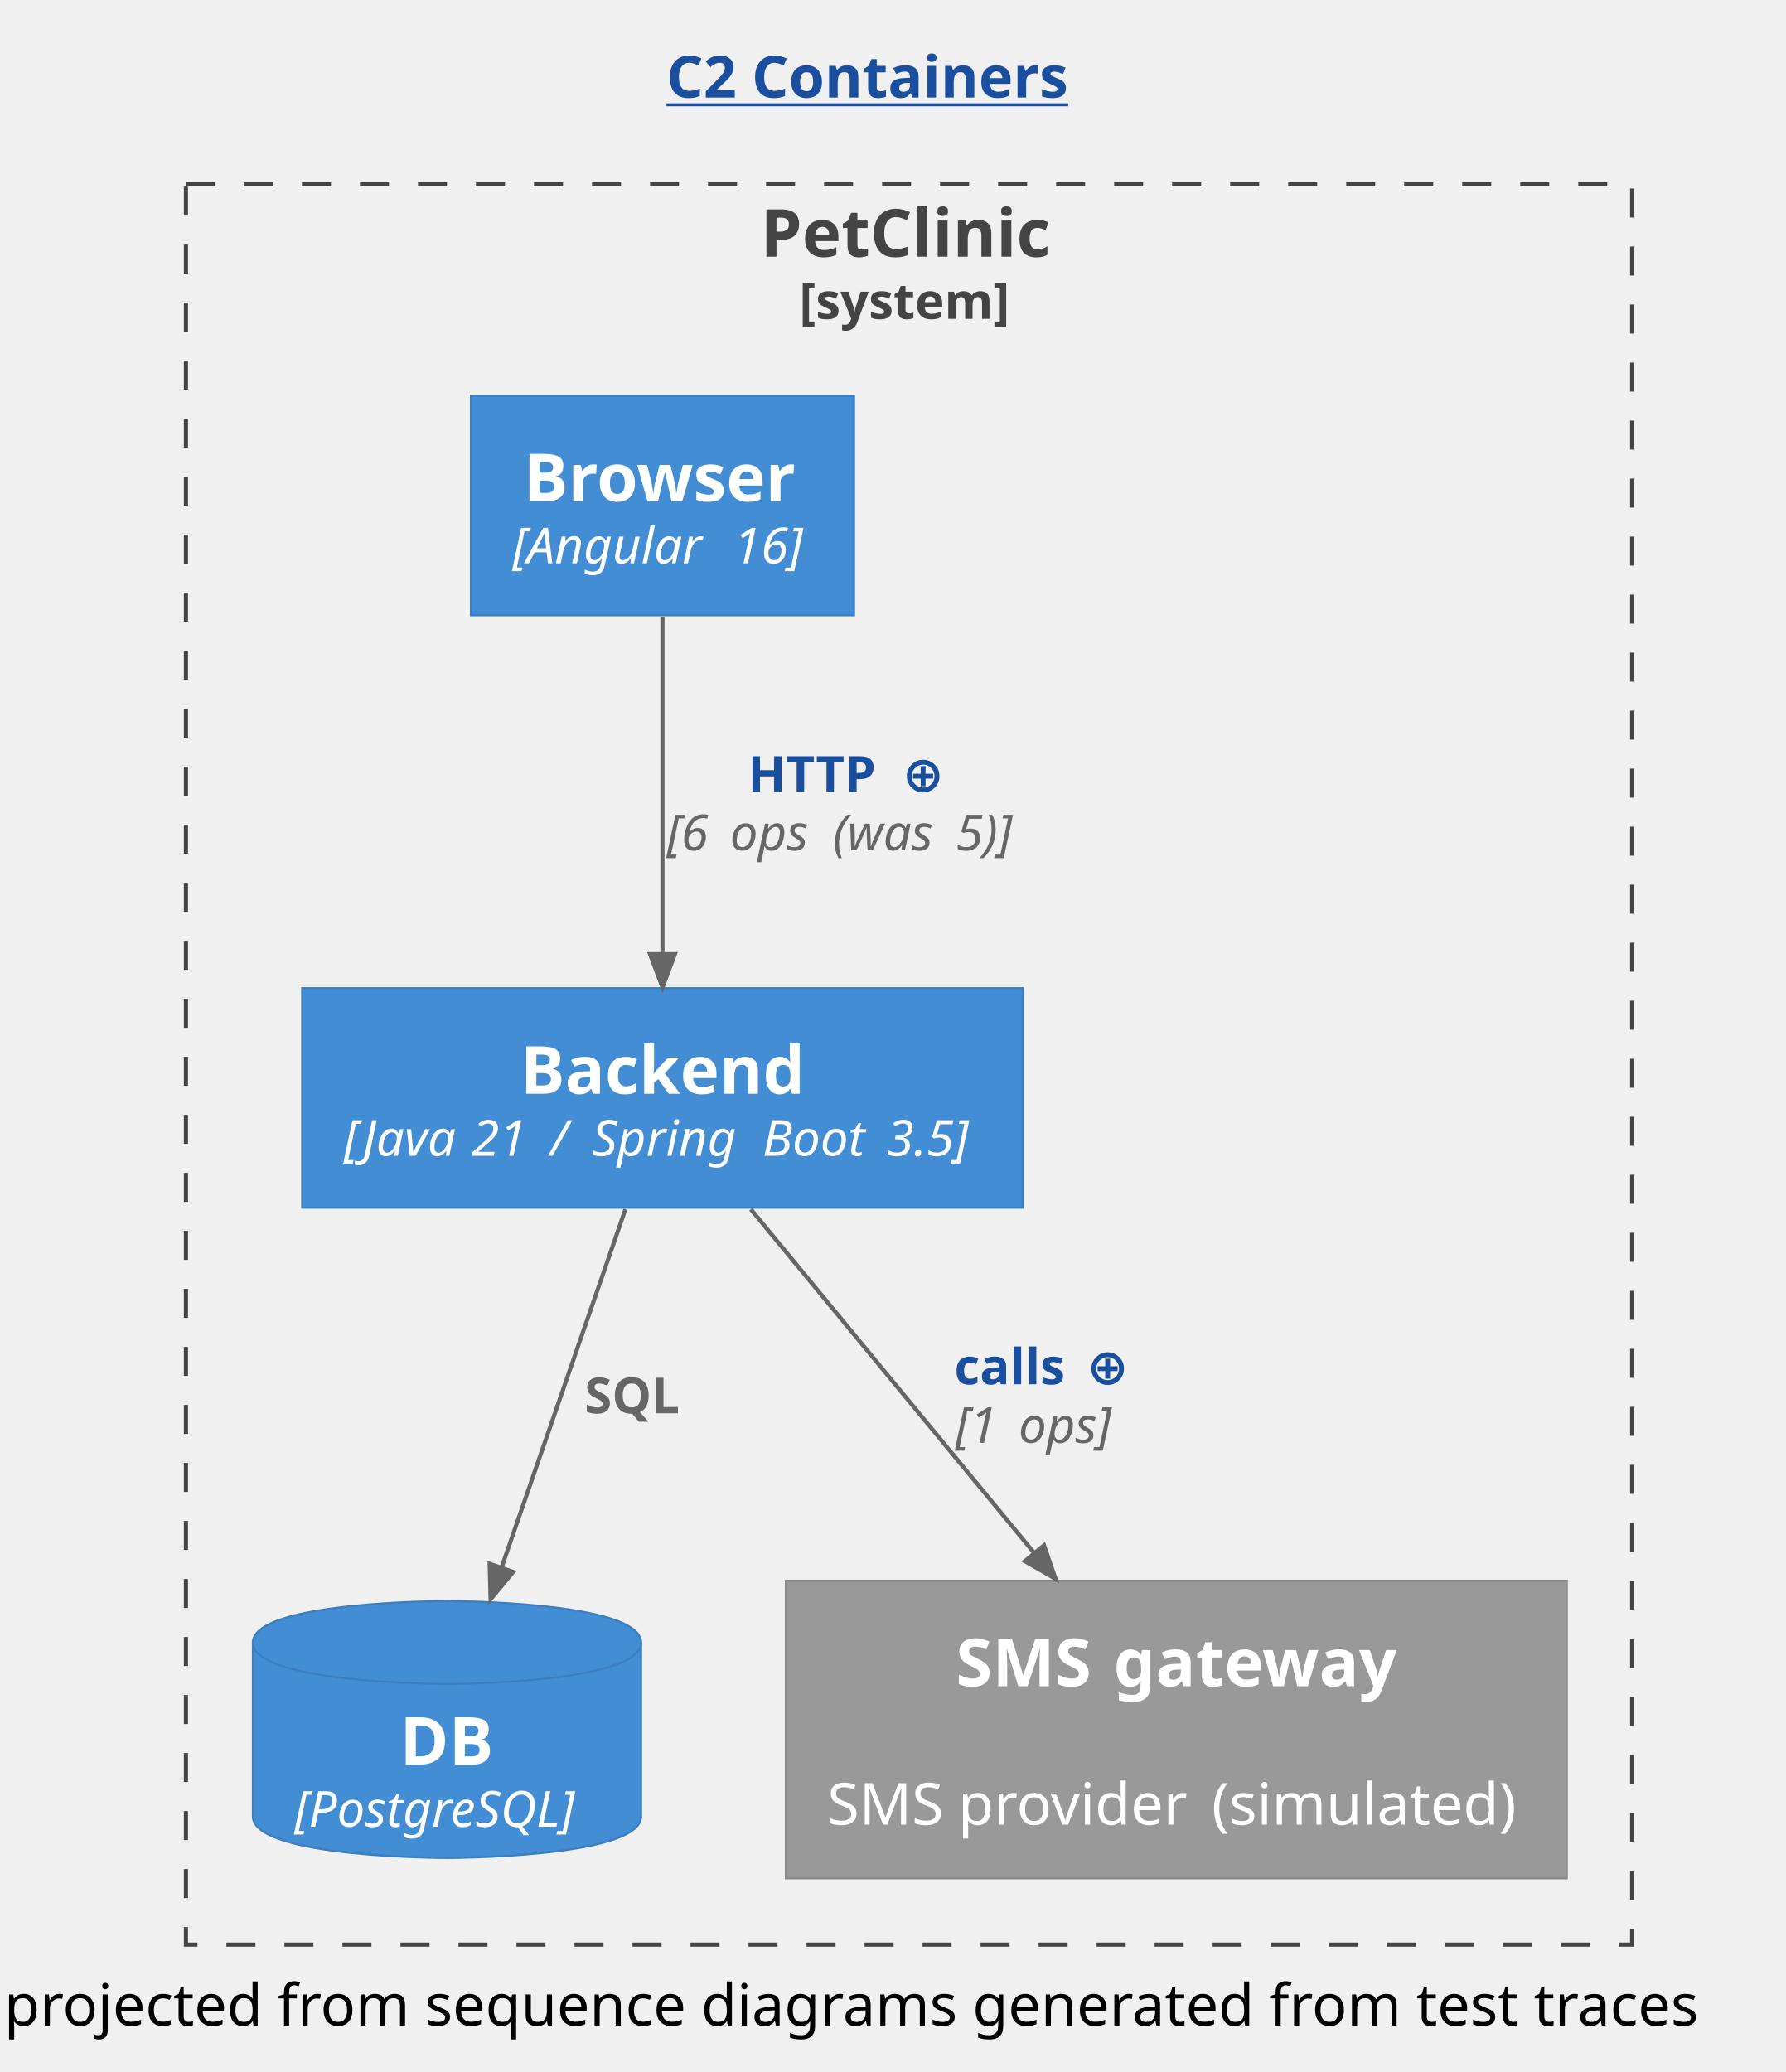
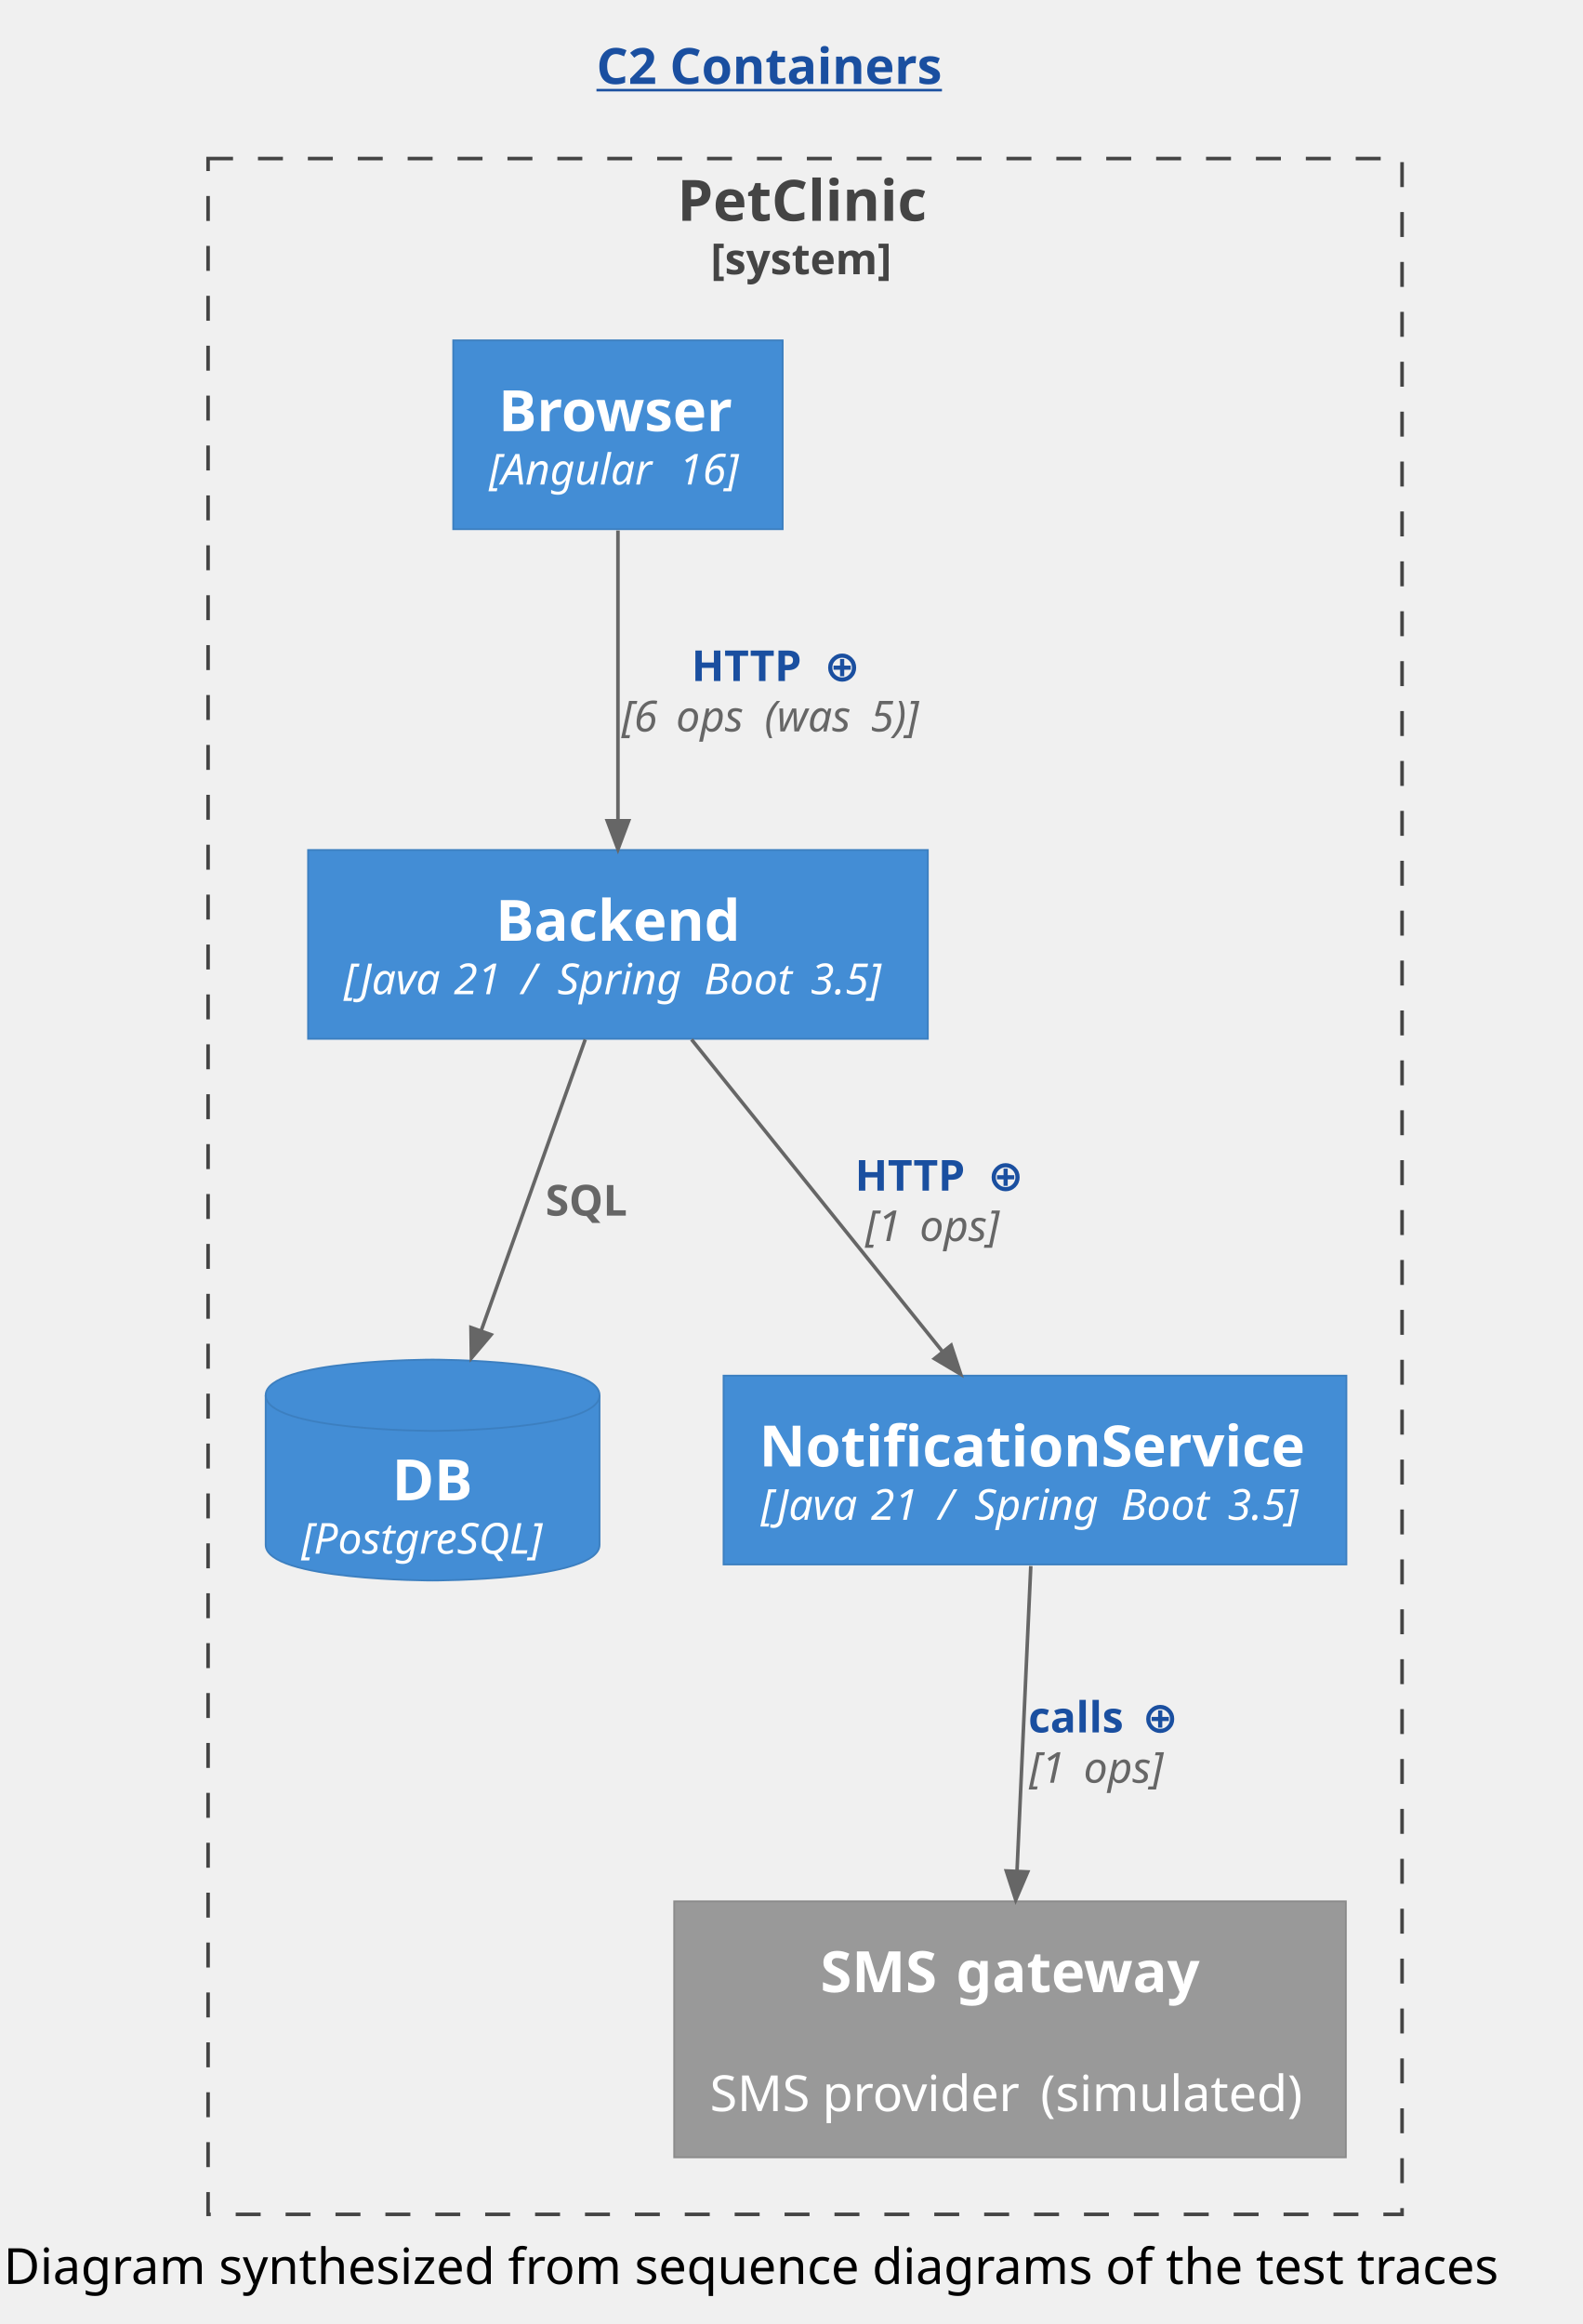
- <svg xmlns="http://www.w3.org/2000/svg" xmlns:xlink="http://www.w3.org/1999/xlink" contentStyleType="text/css" data-diagram-type="DESCRIPTION" height="500px" preserveAspectRatio="none" style="width:431px;height:500px;background:#FFFFFF;" version="1.1" viewBox="0 0 431 500" width="431px" zoomAndPan="magnify">
+ <svg xmlns="http://www.w3.org/2000/svg" xmlns:xlink="http://www.w3.org/1999/xlink" contentStyleType="text/css" data-diagram-type="DESCRIPTION" height="652px" preserveAspectRatio="none" style="width:444px;height:652px;background:#FFFFFF;" version="1.1" viewBox="0 0 444 652" width="444px" zoomAndPan="magnify">
  <defs />
  <g>
    <g class="title" data-source-line="6">
      <a href="https://c4model.com/diagrams/container" target="_blank" rel="noopener noreferrer" title="What a container diagram is, on Simon Brown's own site" xlink:actuate="onRequest" xlink:href="https://c4model.com/diagrams/container" xlink:show="new" xlink:title="What a container diagram is, on Simon Brown's own site" xlink:type="simple">
-         <text fill="#1A4FA0" font-family="sans-serif" font-size="14" font-weight="bold" lengthAdjust="spacing" text-decoration="underline" textLength="102.067" x="160.834" y="23.535">C2 Containers</text>
+         <text fill="#1A4FA0" font-family="sans-serif" font-size="14" font-weight="bold" lengthAdjust="spacing" text-decoration="underline" textLength="102.067" x="167.346" y="23.535">C2 Containers</text>
      </a>
    </g>
    <g class="cluster" data-qualified-name="c2_system" data-source-line="1666" id="ent0002">
-       <rect fill="none" height="424.77" style="stroke:#444444;stroke-width:1;stroke-dasharray:7,7;" width="349" x="44.868" y="44.488" />
-       <text fill="#444444" font-family="sans-serif" font-size="16" font-weight="bold" lengthAdjust="spacing" textLength="71.703" x="183.517" y="61.957">PetClinic</text>
-       <text fill="#444444" font-family="sans-serif" font-size="12" font-weight="bold" lengthAdjust="spacing" textLength="52.992" x="192.872" y="76.934">[system]</text>
+       <rect fill="none" height="576.75" style="stroke:#444444;stroke-width:1;stroke-dasharray:7,7;" width="335" x="58.379" y="44.488" />
+       <text fill="#444444" font-family="sans-serif" font-size="16" font-weight="bold" lengthAdjust="spacing" textLength="71.703" x="190.028" y="61.957">PetClinic</text>
+       <text fill="#444444" font-family="sans-serif" font-size="12" font-weight="bold" lengthAdjust="spacing" textLength="52.992" x="199.383" y="76.934">[system]</text>
    </g>
    <g class="entity" data-qualified-name="c2_system.Backend" data-source-line="71" id="ent0003">
-       <rect fill="#438DD5" height="52.977" style="stroke:#3C7FC0;stroke-width:0.5;" width="173.885" x="72.928" y="238.458" />
-       <text fill="#FFFFFF" font-family="sans-serif" font-size="16" font-weight="bold" lengthAdjust="spacing" textLength="68.609" x="125.566" y="263.927">Backend</text>
-       <text fill="#FFFFFF" font-family="sans-serif" font-size="12" font-style="italic" lengthAdjust="spacing" textLength="27.1" x="82.928" y="278.904">[Java</text>
-       <text fill="#FFFFFF" font-family="sans-serif" font-size="12" font-style="italic" lengthAdjust="spacing" textLength="3.797" x="110.028" y="278.904"> </text>
-       <text fill="#FFFFFF" font-family="sans-serif" font-size="12" font-style="italic" lengthAdjust="spacing" textLength="15.176" x="113.825" y="278.904">21</text>
-       <text fill="#FFFFFF" font-family="sans-serif" font-size="12" font-style="italic" lengthAdjust="spacing" textLength="3.797" x="129" y="278.904"> </text>
-       <text fill="#FFFFFF" font-family="sans-serif" font-size="12" font-style="italic" lengthAdjust="spacing" textLength="6.293" x="132.797" y="278.904">/</text>
-       <text fill="#FFFFFF" font-family="sans-serif" font-size="12" font-style="italic" lengthAdjust="spacing" textLength="3.797" x="139.09" y="278.904"> </text>
-       <text fill="#FFFFFF" font-family="sans-serif" font-size="12" font-style="italic" lengthAdjust="spacing" textLength="37.324" x="142.887" y="278.904">Spring</text>
-       <text fill="#FFFFFF" font-family="sans-serif" font-size="12" font-style="italic" lengthAdjust="spacing" textLength="3.797" x="180.211" y="278.904"> </text>
-       <text fill="#FFFFFF" font-family="sans-serif" font-size="12" font-style="italic" lengthAdjust="spacing" textLength="26.133" x="184.008" y="278.904">Boot</text>
-       <text fill="#FFFFFF" font-family="sans-serif" font-size="12" font-style="italic" lengthAdjust="spacing" textLength="3.797" x="210.141" y="278.904"> </text>
-       <text fill="#FFFFFF" font-family="sans-serif" font-size="12" font-style="italic" lengthAdjust="spacing" textLength="22.875" x="213.938" y="278.904">3.5]</text>
+       <rect fill="#438DD5" height="52.977" style="stroke:#3C7FC0;stroke-width:0.5;" width="173.885" x="86.439" y="238.468" />
+       <text fill="#FFFFFF" font-family="sans-serif" font-size="16" font-weight="bold" lengthAdjust="spacing" textLength="68.609" x="139.077" y="263.937">Backend</text>
+       <text fill="#FFFFFF" font-family="sans-serif" font-size="12" font-style="italic" lengthAdjust="spacing" textLength="27.1" x="96.439" y="278.914">[Java</text>
+       <text fill="#FFFFFF" font-family="sans-serif" font-size="12" font-style="italic" lengthAdjust="spacing" textLength="3.797" x="123.539" y="278.914"> </text>
+       <text fill="#FFFFFF" font-family="sans-serif" font-size="12" font-style="italic" lengthAdjust="spacing" textLength="15.176" x="127.336" y="278.914">21</text>
+       <text fill="#FFFFFF" font-family="sans-serif" font-size="12" font-style="italic" lengthAdjust="spacing" textLength="3.797" x="142.512" y="278.914"> </text>
+       <text fill="#FFFFFF" font-family="sans-serif" font-size="12" font-style="italic" lengthAdjust="spacing" textLength="6.293" x="146.309" y="278.914">/</text>
+       <text fill="#FFFFFF" font-family="sans-serif" font-size="12" font-style="italic" lengthAdjust="spacing" textLength="3.797" x="152.601" y="278.914"> </text>
+       <text fill="#FFFFFF" font-family="sans-serif" font-size="12" font-style="italic" lengthAdjust="spacing" textLength="37.324" x="156.398" y="278.914">Spring</text>
+       <text fill="#FFFFFF" font-family="sans-serif" font-size="12" font-style="italic" lengthAdjust="spacing" textLength="3.797" x="193.723" y="278.914"> </text>
+       <text fill="#FFFFFF" font-family="sans-serif" font-size="12" font-style="italic" lengthAdjust="spacing" textLength="26.133" x="197.519" y="278.914">Boot</text>
+       <text fill="#FFFFFF" font-family="sans-serif" font-size="12" font-style="italic" lengthAdjust="spacing" textLength="3.797" x="223.652" y="278.914"> </text>
+       <text fill="#FFFFFF" font-family="sans-serif" font-size="12" font-style="italic" lengthAdjust="spacing" textLength="22.875" x="227.449" y="278.914">3.5]</text>
    </g>
    <g class="entity" data-qualified-name="c2_system.Browser" data-source-line="71" id="ent0004">
-       <rect fill="#438DD5" height="52.977" style="stroke:#3C7FC0;stroke-width:0.5;" width="92.439" x="113.648" y="95.488" />
-       <text fill="#FFFFFF" font-family="sans-serif" font-size="16" font-weight="bold" lengthAdjust="spacing" textLength="67.07" x="126.333" y="120.957">Browser</text>
-       <text fill="#FFFFFF" font-family="sans-serif" font-size="12" font-style="italic" lengthAdjust="spacing" textLength="49.565" x="123.648" y="135.934">[Angular</text>
-       <text fill="#FFFFFF" font-family="sans-serif" font-size="12" font-style="italic" lengthAdjust="spacing" textLength="3.797" x="173.213" y="135.934"> </text>
-       <text fill="#FFFFFF" font-family="sans-serif" font-size="12" font-style="italic" lengthAdjust="spacing" textLength="19.078" x="177.01" y="135.934">16]</text>
+       <rect fill="#438DD5" height="52.977" style="stroke:#3C7FC0;stroke-width:0.5;" width="92.439" x="127.159" y="95.488" />
+       <text fill="#FFFFFF" font-family="sans-serif" font-size="16" font-weight="bold" lengthAdjust="spacing" textLength="67.07" x="139.844" y="120.957">Browser</text>
+       <text fill="#FFFFFF" font-family="sans-serif" font-size="12" font-style="italic" lengthAdjust="spacing" textLength="49.565" x="137.159" y="135.934">[Angular</text>
+       <text fill="#FFFFFF" font-family="sans-serif" font-size="12" font-style="italic" lengthAdjust="spacing" textLength="3.797" x="186.724" y="135.934"> </text>
+       <text fill="#FFFFFF" font-family="sans-serif" font-size="12" font-style="italic" lengthAdjust="spacing" textLength="19.078" x="190.521" y="135.934">16]</text>
    </g>
    <g class="entity" data-qualified-name="c2_system.DB" data-source-line="75" id="ent0005">
-       <path d="M61.028,396.358 C61.028,386.358 107.866,386.358 107.866,386.358 C107.866,386.358 154.704,386.358 154.704,396.358 L154.704,438.335 C154.704,448.335 107.866,448.335 107.866,448.335 C107.866,448.335 61.028,448.335 61.028,438.335 L61.028,396.358" fill="#438DD5" style="stroke:#3C7FC0;stroke-width:0.5;" />
-       <path d="M61.028,396.358 C61.028,406.358 107.866,406.358 107.866,406.358 C107.866,406.358 154.704,406.358 154.704,396.358" fill="none" style="stroke:#3C7FC0;stroke-width:0.5;" />
-       <text fill="#FFFFFF" font-family="sans-serif" font-size="16" font-weight="bold" lengthAdjust="spacing" textLength="22.766" x="96.483" y="425.827">DB</text>
-       <text fill="#FFFFFF" font-family="sans-serif" font-size="12" font-style="italic" lengthAdjust="spacing" textLength="73.676" x="71.028" y="440.804">[PostgreSQL]</text>
+       <path d="M74.539,391.438 C74.539,381.438 121.377,381.438 121.377,381.438 C121.377,381.438 168.215,381.438 168.215,391.438 L168.215,433.415 C168.215,443.415 121.377,443.415 121.377,443.415 C121.377,443.415 74.539,443.415 74.539,433.415 L74.539,391.438" fill="#438DD5" style="stroke:#3C7FC0;stroke-width:0.5;" />
+       <path d="M74.539,391.438 C74.539,401.438 121.377,401.438 121.377,401.438 C121.377,401.438 168.215,401.438 168.215,391.438" fill="none" style="stroke:#3C7FC0;stroke-width:0.5;" />
+       <text fill="#FFFFFF" font-family="sans-serif" font-size="16" font-weight="bold" lengthAdjust="spacing" textLength="22.766" x="109.995" y="420.907">DB</text>
+       <text fill="#FFFFFF" font-family="sans-serif" font-size="12" font-style="italic" lengthAdjust="spacing" textLength="73.676" x="84.539" y="435.884">[PostgreSQL]</text>
    </g>
-     <g class="entity" data-qualified-name="c2_system.SMS_gateway" data-source-line="212" id="ent0006">
-       <rect fill="#999999" height="71.82" style="stroke:#8A8A8A;stroke-width:0.5;" width="188.444" x="189.648" y="381.438" />
-       <text fill="#FFFFFF" font-family="sans-serif" font-size="16" font-weight="bold" lengthAdjust="spacing" textLength="32.805" x="230.652" y="406.907">SMS</text>
-       <text fill="#FFFFFF" font-family="sans-serif" font-size="16" font-weight="bold" lengthAdjust="spacing" textLength="5.273" x="263.456" y="406.907"> </text>
-       <text fill="#FFFFFF" font-family="sans-serif" font-size="16" font-weight="bold" lengthAdjust="spacing" textLength="68.359" x="268.73" y="406.907">gateway</text>
-       <text fill="#FFFFFF" font-family="sans-serif" font-size="14" lengthAdjust="spacing" textLength="4.43" x="281.656" y="423.817"> </text>
-       <text fill="#FFFFFF" font-family="sans-serif" font-size="14" lengthAdjust="spacing" textLength="27.139" x="199.648" y="440.305">SMS</text>
-       <text fill="#FFFFFF" font-family="sans-serif" font-size="14" lengthAdjust="spacing" textLength="4.43" x="226.787" y="440.305"> </text>
-       <text fill="#FFFFFF" font-family="sans-serif" font-size="14" lengthAdjust="spacing" textLength="56.773" x="231.216" y="440.305">provider</text>
-       <text fill="#FFFFFF" font-family="sans-serif" font-size="14" lengthAdjust="spacing" textLength="4.43" x="287.989" y="440.305"> </text>
-       <text fill="#FFFFFF" font-family="sans-serif" font-size="14" lengthAdjust="spacing" textLength="75.674" x="292.419" y="440.305">(simulated)</text>
+     <g class="entity" data-qualified-name="c2_system.NotificationService" data-source-line="71" id="ent0006">
+       <rect fill="#438DD5" height="52.977" style="stroke:#3C7FC0;stroke-width:0.5;" width="174.75" x="203.009" y="385.938" />
+       <text fill="#FFFFFF" font-family="sans-serif" font-size="16" font-weight="bold" lengthAdjust="spacing" textLength="154.75" x="213.009" y="411.407">NotificationService</text>
+       <text fill="#FFFFFF" font-family="sans-serif" font-size="12" font-style="italic" lengthAdjust="spacing" textLength="27.1" x="213.442" y="426.384">[Java</text>
+       <text fill="#FFFFFF" font-family="sans-serif" font-size="12" font-style="italic" lengthAdjust="spacing" textLength="3.797" x="240.542" y="426.384"> </text>
+       <text fill="#FFFFFF" font-family="sans-serif" font-size="12" font-style="italic" lengthAdjust="spacing" textLength="15.176" x="244.339" y="426.384">21</text>
+       <text fill="#FFFFFF" font-family="sans-serif" font-size="12" font-style="italic" lengthAdjust="spacing" textLength="3.797" x="259.514" y="426.384"> </text>
+       <text fill="#FFFFFF" font-family="sans-serif" font-size="12" font-style="italic" lengthAdjust="spacing" textLength="6.293" x="263.311" y="426.384">/</text>
+       <text fill="#FFFFFF" font-family="sans-serif" font-size="12" font-style="italic" lengthAdjust="spacing" textLength="3.797" x="269.604" y="426.384"> </text>
+       <text fill="#FFFFFF" font-family="sans-serif" font-size="12" font-style="italic" lengthAdjust="spacing" textLength="37.324" x="273.401" y="426.384">Spring</text>
+       <text fill="#FFFFFF" font-family="sans-serif" font-size="12" font-style="italic" lengthAdjust="spacing" textLength="3.797" x="310.725" y="426.384"> </text>
+       <text fill="#FFFFFF" font-family="sans-serif" font-size="12" font-style="italic" lengthAdjust="spacing" textLength="26.133" x="314.522" y="426.384">Boot</text>
+       <text fill="#FFFFFF" font-family="sans-serif" font-size="12" font-style="italic" lengthAdjust="spacing" textLength="3.797" x="340.655" y="426.384"> </text>
+       <text fill="#FFFFFF" font-family="sans-serif" font-size="12" font-style="italic" lengthAdjust="spacing" textLength="22.875" x="344.452" y="426.384">3.5]</text>
    </g>
-     <g class="link" data-entity-1="ent0003" data-entity-2="ent0005" data-link-type="dependency" data-source-line="1779" id="lnk7">
-       <path d="M150.928,291.808 C141.898,317.928 130.563,350.708 121.003,378.348" fill="none" id="Backend-to-DB" style="stroke:#666666;stroke-width:1;" />
-       <polygon fill="#666666" points="118.388,385.908,123.838,379.328,118.168,377.367,118.388,385.908" style="stroke:#666666;stroke-width:1;" />
-       <text fill="#666666" font-family="sans-serif" font-size="12" font-weight="bold" lengthAdjust="spacing" textLength="23.719" x="141.058" y="341.04">SQL</text>
+     <g class="entity" data-qualified-name="c2_system.SMS_gateway" data-source-line="212" id="ent0007">
+       <rect fill="#999999" height="71.82" style="stroke:#8A8A8A;stroke-width:0.5;" width="188.444" x="189.159" y="533.418" />
+       <text fill="#FFFFFF" font-family="sans-serif" font-size="16" font-weight="bold" lengthAdjust="spacing" textLength="32.805" x="230.163" y="558.887">SMS</text>
+       <text fill="#FFFFFF" font-family="sans-serif" font-size="16" font-weight="bold" lengthAdjust="spacing" textLength="5.273" x="262.967" y="558.887"> </text>
+       <text fill="#FFFFFF" font-family="sans-serif" font-size="16" font-weight="bold" lengthAdjust="spacing" textLength="68.359" x="268.241" y="558.887">gateway</text>
+       <text fill="#FFFFFF" font-family="sans-serif" font-size="14" lengthAdjust="spacing" textLength="4.43" x="281.167" y="575.797"> </text>
+       <text fill="#FFFFFF" font-family="sans-serif" font-size="14" lengthAdjust="spacing" textLength="27.139" x="199.159" y="592.285">SMS</text>
+       <text fill="#FFFFFF" font-family="sans-serif" font-size="14" lengthAdjust="spacing" textLength="4.43" x="226.298" y="592.285"> </text>
+       <text fill="#FFFFFF" font-family="sans-serif" font-size="14" lengthAdjust="spacing" textLength="56.773" x="230.728" y="592.285">provider</text>
+       <text fill="#FFFFFF" font-family="sans-serif" font-size="14" lengthAdjust="spacing" textLength="4.43" x="287.5" y="592.285"> </text>
+       <text fill="#FFFFFF" font-family="sans-serif" font-size="14" lengthAdjust="spacing" textLength="75.674" x="291.93" y="592.285">(simulated)</text>
    </g>
-     <g class="link" data-entity-1="ent0003" data-entity-2="ent0006" data-link-type="dependency" data-source-line="1779" id="lnk8">
-       <path d="M181.188,291.808 C201.478,316.408 227.079,347.466 249.629,374.816" fill="none" id="Backend-to-SMS_gateway" style="stroke:#666666;stroke-width:1;" />
-       <polygon fill="#666666" points="254.718,380.988,251.944,372.907,247.314,376.724,254.718,380.988" style="stroke:#666666;stroke-width:1;" />
-       <a href="genseq://c2-7bea663a3f" target="_top" title="Click for the calls behind this line" xlink:actuate="onRequest" xlink:href="genseq://c2-7bea663a3f" xlink:show="new" xlink:title="Click for the calls behind this line" xlink:type="simple">
-         <text fill="#1A4FA0" font-family="sans-serif" font-size="12" font-weight="bold" lengthAdjust="spacing" textLength="28.031" x="230.288" y="334.04">calls</text>
+     <g class="link" data-entity-1="ent0003" data-entity-2="ent0005" data-link-type="dependency" data-source-line="1779" id="lnk8">
+       <path d="M164.199,291.628 C155.279,316.588 144.422,346.975 134.962,373.445" fill="none" id="Backend-to-DB" style="stroke:#666666;stroke-width:1;" />
+       <polygon fill="#666666" points="132.269,380.978,137.787,374.454,132.137,372.435,132.269,380.978" style="stroke:#666666;stroke-width:1;" />
+       <text fill="#666666" font-family="sans-serif" font-size="12" font-weight="bold" lengthAdjust="spacing" textLength="23.719" x="153.039" y="341.04">SQL</text>
+     </g>
+     <g class="link" data-entity-1="ent0003" data-entity-2="ent0006" data-link-type="dependency" data-source-line="1779" id="lnk9">
+       <path d="M194.029,291.628 C215.279,318.058 243.207,352.773 264.527,379.293" fill="none" id="Backend-to-NotificationService" style="stroke:#666666;stroke-width:1;" />
+       <polygon fill="#666666" points="269.539,385.528,266.865,377.414,262.189,381.173,269.539,385.528" style="stroke:#666666;stroke-width:1;" />
+       <a href="genseq://c2-279a196c9d" target="_top" title="Click for the calls behind this line" xlink:actuate="onRequest" xlink:href="genseq://c2-279a196c9d" xlink:show="new" xlink:title="Click for the calls behind this line" xlink:type="simple">
+         <text fill="#1A4FA0" font-family="sans-serif" font-size="12" font-weight="bold" lengthAdjust="spacing" textLength="33.281" x="239.889" y="334.04">HTTP</text>
      </a>
-       <a href="genseq://c2-7bea663a3f" target="_top" title="Click for the calls behind this line" xlink:actuate="onRequest" xlink:href="genseq://c2-7bea663a3f" xlink:show="new" xlink:title="Click for the calls behind this line" xlink:type="simple">
-         <text fill="#1A4FA0" font-family="sans-serif" font-size="12" font-weight="bold" lengthAdjust="spacing" textLength="3.955" x="258.319" y="334.04"> </text>
+       <a href="genseq://c2-279a196c9d" target="_top" title="Click for the calls behind this line" xlink:actuate="onRequest" xlink:href="genseq://c2-279a196c9d" xlink:show="new" xlink:title="Click for the calls behind this line" xlink:type="simple">
+         <text fill="#1A4FA0" font-family="sans-serif" font-size="12" font-weight="bold" lengthAdjust="spacing" textLength="3.955" x="273.171" y="334.04"> </text>
      </a>
-       <a href="genseq://c2-7bea663a3f" target="_top" title="Click for the calls behind this line" xlink:actuate="onRequest" xlink:href="genseq://c2-7bea663a3f" xlink:show="new" xlink:title="Click for the calls behind this line" xlink:type="simple">
-         <text fill="#1A4FA0" font-family="sans-serif" font-size="12" font-weight="bold" lengthAdjust="spacing" textLength="8.684" x="262.274" y="334.04">⊕</text>
+       <a href="genseq://c2-279a196c9d" target="_top" title="Click for the calls behind this line" xlink:actuate="onRequest" xlink:href="genseq://c2-279a196c9d" xlink:show="new" xlink:title="Click for the calls behind this line" xlink:type="simple">
+         <text fill="#1A4FA0" font-family="sans-serif" font-size="12" font-weight="bold" lengthAdjust="spacing" textLength="8.684" x="277.126" y="334.04">⊕</text>
      </a>
-       <text fill="#666666" font-family="sans-serif" font-size="12" font-style="italic" lengthAdjust="spacing" textLength="11.49" x="230.508" y="348.173">[1</text>
-       <text fill="#666666" font-family="sans-serif" font-size="12" font-style="italic" lengthAdjust="spacing" textLength="3.797" x="241.998" y="348.173"> </text>
-       <text fill="#666666" font-family="sans-serif" font-size="12" font-style="italic" lengthAdjust="spacing" textLength="24.943" x="245.795" y="348.173">ops]</text>
+       <text fill="#666666" font-family="sans-serif" font-size="12" font-style="italic" lengthAdjust="spacing" textLength="11.49" x="242.734" y="348.173">[1</text>
+       <text fill="#666666" font-family="sans-serif" font-size="12" font-style="italic" lengthAdjust="spacing" textLength="3.797" x="254.224" y="348.173"> </text>
+       <text fill="#666666" font-family="sans-serif" font-size="12" font-style="italic" lengthAdjust="spacing" textLength="24.943" x="258.021" y="348.173">ops]</text>
    </g>
-     <g class="link" data-entity-1="ent0004" data-entity-2="ent0003" data-link-type="dependency" data-source-line="1779" id="lnk9">
-       <path d="M159.868,148.828 C159.868,174.268 159.868,204.878 159.868,230.258" fill="none" id="Browser-to-Backend" style="stroke:#666666;stroke-width:1;" />
-       <polygon fill="#666666" points="159.868,238.258,162.868,230.258,156.868,230.258,159.868,238.258" style="stroke:#666666;stroke-width:1;" />
+     <g class="link" data-entity-1="ent0004" data-entity-2="ent0003" data-link-type="dependency" data-source-line="1779" id="lnk10">
+       <path d="M173.379,148.838 C173.379,174.268 173.379,204.878 173.379,230.258" fill="none" id="Browser-to-Backend" style="stroke:#666666;stroke-width:1;" />
+       <polygon fill="#666666" points="173.379,238.258,176.379,230.258,170.379,230.258,173.379,238.258" style="stroke:#666666;stroke-width:1;" />
      <a href="genseq://c2-75fafaa11f" target="_top" title="Click for the calls behind this line" xlink:actuate="onRequest" xlink:href="genseq://c2-75fafaa11f" xlink:show="new" xlink:title="Click for the calls behind this line" xlink:type="simple">
-         <text fill="#1A4FA0" font-family="sans-serif" font-size="12" font-weight="bold" lengthAdjust="spacing" textLength="33.281" x="180.512" y="191.06">HTTP</text>
+         <text fill="#1A4FA0" font-family="sans-serif" font-size="12" font-weight="bold" lengthAdjust="spacing" textLength="33.281" x="194.023" y="191.07">HTTP</text>
      </a>
      <a href="genseq://c2-75fafaa11f" target="_top" title="Click for the calls behind this line" xlink:actuate="onRequest" xlink:href="genseq://c2-75fafaa11f" xlink:show="new" xlink:title="Click for the calls behind this line" xlink:type="simple">
-         <text fill="#1A4FA0" font-family="sans-serif" font-size="12" font-weight="bold" lengthAdjust="spacing" textLength="3.955" x="213.793" y="191.06"> </text>
+         <text fill="#1A4FA0" font-family="sans-serif" font-size="12" font-weight="bold" lengthAdjust="spacing" textLength="3.955" x="227.304" y="191.07"> </text>
      </a>
      <a href="genseq://c2-75fafaa11f" target="_top" title="Click for the calls behind this line" xlink:actuate="onRequest" xlink:href="genseq://c2-75fafaa11f" xlink:show="new" xlink:title="Click for the calls behind this line" xlink:type="simple">
-         <text fill="#1A4FA0" font-family="sans-serif" font-size="12" font-weight="bold" lengthAdjust="spacing" textLength="8.684" x="217.748" y="191.06">⊕</text>
+         <text fill="#1A4FA0" font-family="sans-serif" font-size="12" font-weight="bold" lengthAdjust="spacing" textLength="8.684" x="231.259" y="191.07">⊕</text>
      </a>
-       <text fill="#666666" font-family="sans-serif" font-size="12" font-style="italic" lengthAdjust="spacing" textLength="11.49" x="160.868" y="205.193">[6</text>
-       <text fill="#666666" font-family="sans-serif" font-size="12" font-style="italic" lengthAdjust="spacing" textLength="3.797" x="172.358" y="205.193"> </text>
-       <text fill="#666666" font-family="sans-serif" font-size="12" font-style="italic" lengthAdjust="spacing" textLength="21.041" x="176.155" y="205.193">ops</text>
-       <text fill="#666666" font-family="sans-serif" font-size="12" font-style="italic" lengthAdjust="spacing" textLength="3.797" x="197.196" y="205.193"> </text>
-       <text fill="#666666" font-family="sans-serif" font-size="12" font-style="italic" lengthAdjust="spacing" textLength="25.893" x="200.993" y="205.193">(was</text>
-       <text fill="#666666" font-family="sans-serif" font-size="12" font-style="italic" lengthAdjust="spacing" textLength="3.797" x="226.886" y="205.193"> </text>
-       <text fill="#666666" font-family="sans-serif" font-size="12" font-style="italic" lengthAdjust="spacing" textLength="15.393" x="230.683" y="205.193">5)]</text>
+       <text fill="#666666" font-family="sans-serif" font-size="12" font-style="italic" lengthAdjust="spacing" textLength="11.49" x="174.379" y="205.203">[6</text>
+       <text fill="#666666" font-family="sans-serif" font-size="12" font-style="italic" lengthAdjust="spacing" textLength="3.797" x="185.87" y="205.203"> </text>
+       <text fill="#666666" font-family="sans-serif" font-size="12" font-style="italic" lengthAdjust="spacing" textLength="21.041" x="189.667" y="205.203">ops</text>
+       <text fill="#666666" font-family="sans-serif" font-size="12" font-style="italic" lengthAdjust="spacing" textLength="3.797" x="210.708" y="205.203"> </text>
+       <text fill="#666666" font-family="sans-serif" font-size="12" font-style="italic" lengthAdjust="spacing" textLength="25.893" x="214.504" y="205.203">(was</text>
+       <text fill="#666666" font-family="sans-serif" font-size="12" font-style="italic" lengthAdjust="spacing" textLength="3.797" x="240.397" y="205.203"> </text>
+       <text fill="#666666" font-family="sans-serif" font-size="12" font-style="italic" lengthAdjust="spacing" textLength="15.393" x="244.194" y="205.203">5)]</text>
    </g>
-     <g class="caption" data-source-line="16">
-       <text fill="#000000" font-family="sans-serif" font-size="14" lengthAdjust="spacing" textLength="421.736" x="1" y="488.793">projected from sequence diagrams generated from test traces</text>
+     <g class="link" data-entity-1="ent0006" data-entity-2="ent0007" data-link-type="dependency" data-source-line="1779" id="lnk11">
+       <path d="M289.209,439.358 C288.049,465.018 286.618,496.506 285.338,525.026" fill="none" id="NotificationService-to-SMS_gateway" style="stroke:#666666;stroke-width:1;" />
+       <polygon fill="#666666" points="284.979,533.018,288.335,525.161,282.341,524.892,284.979,533.018" style="stroke:#666666;stroke-width:1;" />
+       <a href="genseq://c2-cb01a30b7a" target="_top" title="Click for the calls behind this line" xlink:actuate="onRequest" xlink:href="genseq://c2-cb01a30b7a" xlink:show="new" xlink:title="Click for the calls behind this line" xlink:type="simple">
+         <text fill="#1A4FA0" font-family="sans-serif" font-size="12" font-weight="bold" lengthAdjust="spacing" textLength="28.031" x="288.509" y="486.02">calls</text>
+       </a>
+       <a href="genseq://c2-cb01a30b7a" target="_top" title="Click for the calls behind this line" xlink:actuate="onRequest" xlink:href="genseq://c2-cb01a30b7a" xlink:show="new" xlink:title="Click for the calls behind this line" xlink:type="simple">
+         <text fill="#1A4FA0" font-family="sans-serif" font-size="12" font-weight="bold" lengthAdjust="spacing" textLength="3.955" x="316.541" y="486.02"> </text>
+       </a>
+       <a href="genseq://c2-cb01a30b7a" target="_top" title="Click for the calls behind this line" xlink:actuate="onRequest" xlink:href="genseq://c2-cb01a30b7a" xlink:show="new" xlink:title="Click for the calls behind this line" xlink:type="simple">
+         <text fill="#1A4FA0" font-family="sans-serif" font-size="12" font-weight="bold" lengthAdjust="spacing" textLength="8.684" x="320.496" y="486.02">⊕</text>
+       </a>
+       <text fill="#666666" font-family="sans-serif" font-size="12" font-style="italic" lengthAdjust="spacing" textLength="11.49" x="288.729" y="500.153">[1</text>
+       <text fill="#666666" font-family="sans-serif" font-size="12" font-style="italic" lengthAdjust="spacing" textLength="3.797" x="300.219" y="500.153"> </text>
+       <text fill="#666666" font-family="sans-serif" font-size="12" font-style="italic" lengthAdjust="spacing" textLength="24.943" x="304.016" y="500.153">ops]</text>
+     </g>
+     <g class="caption" data-source-line="18">
+       <text fill="#000000" font-family="sans-serif" font-size="14" lengthAdjust="spacing" textLength="434.759" x="1" y="640.773">Diagram synthesized from sequence diagrams of the test traces</text>
    </g>
  </g>
</svg>
